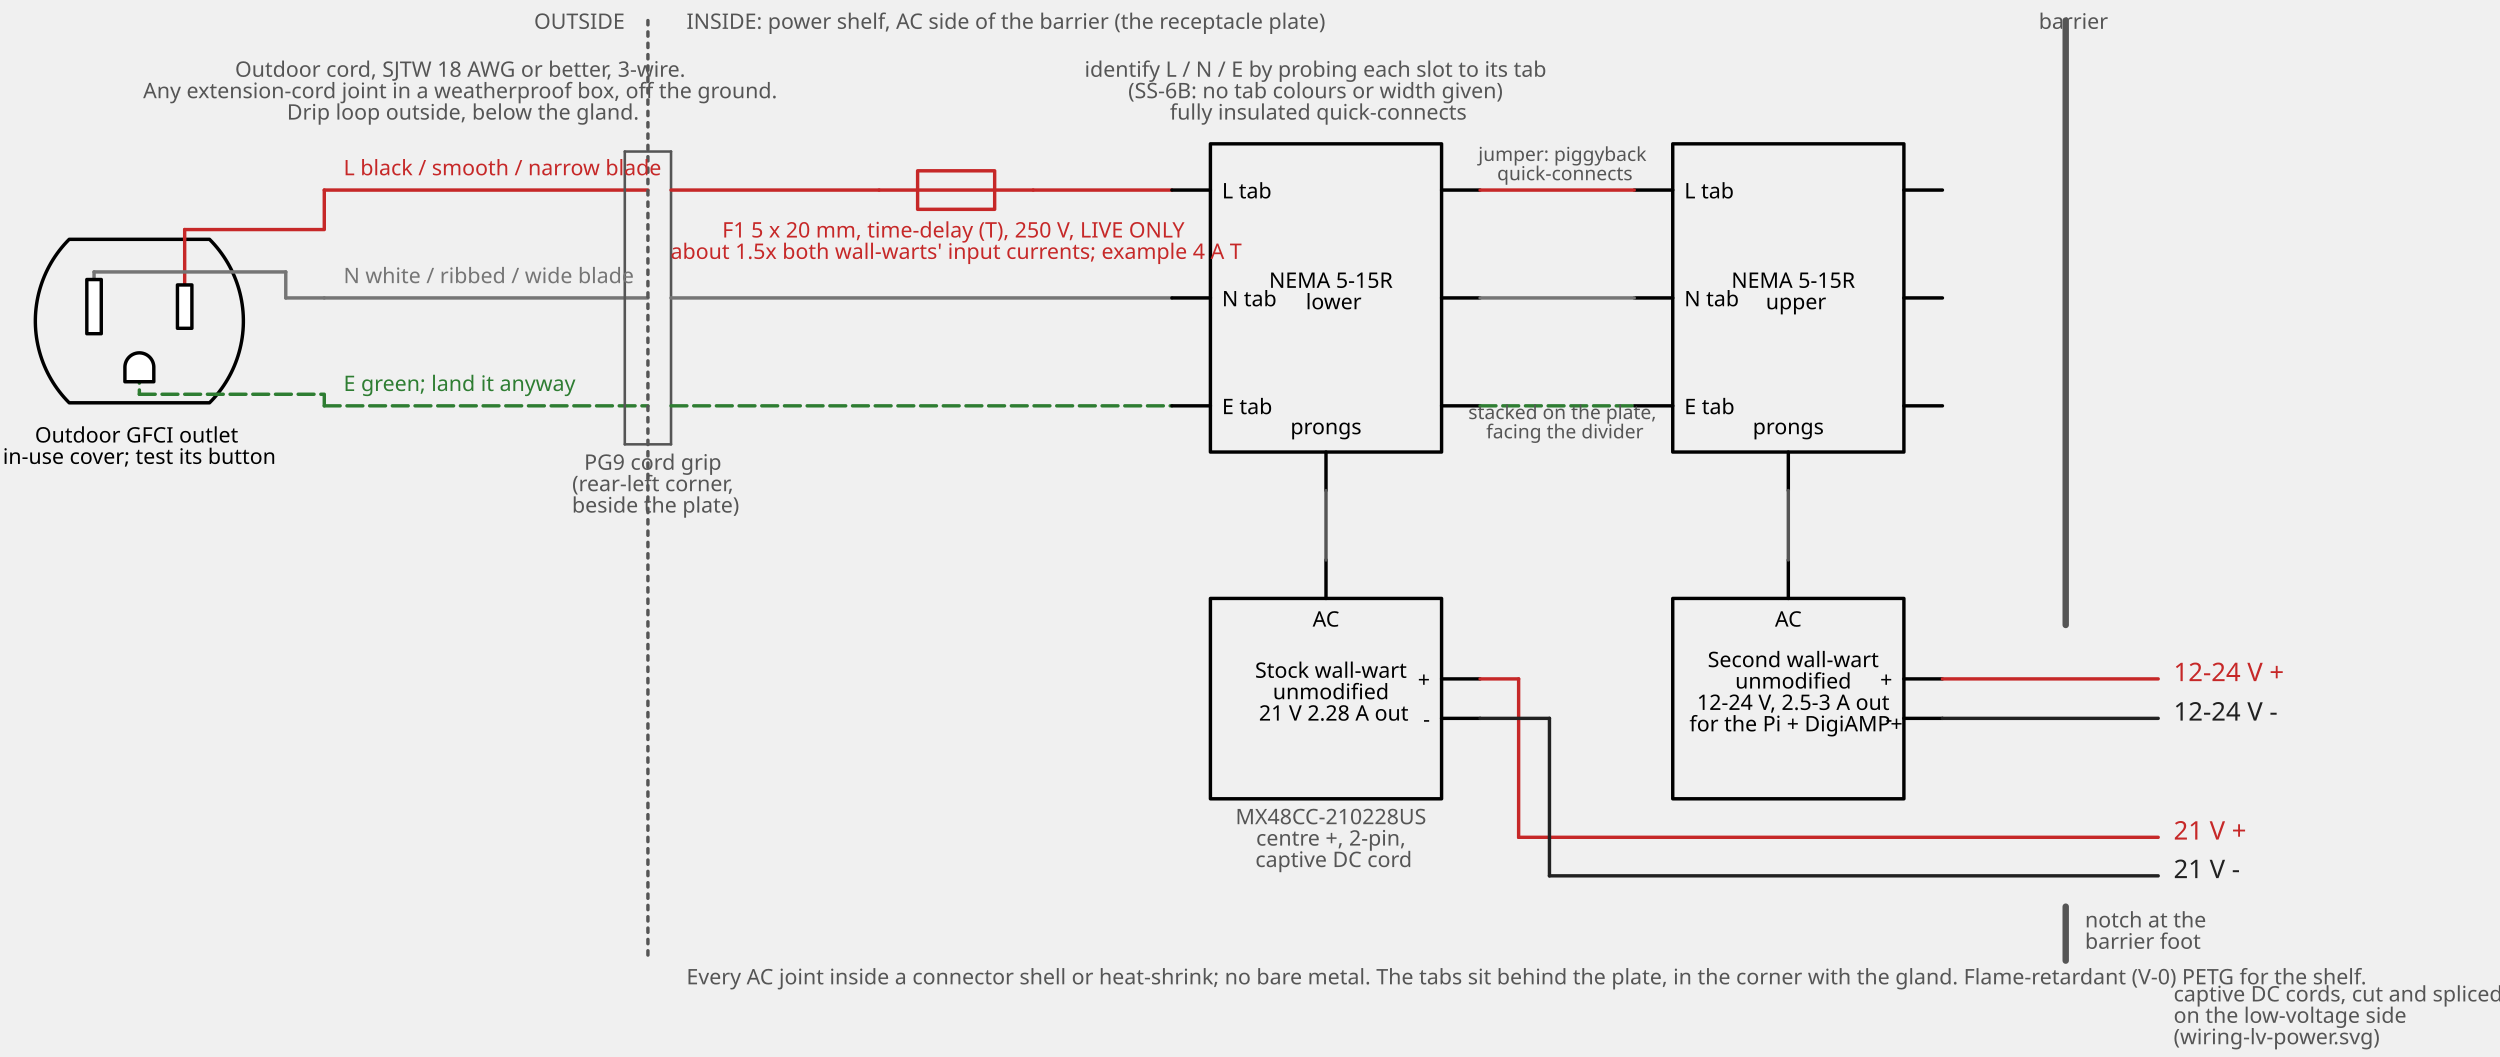
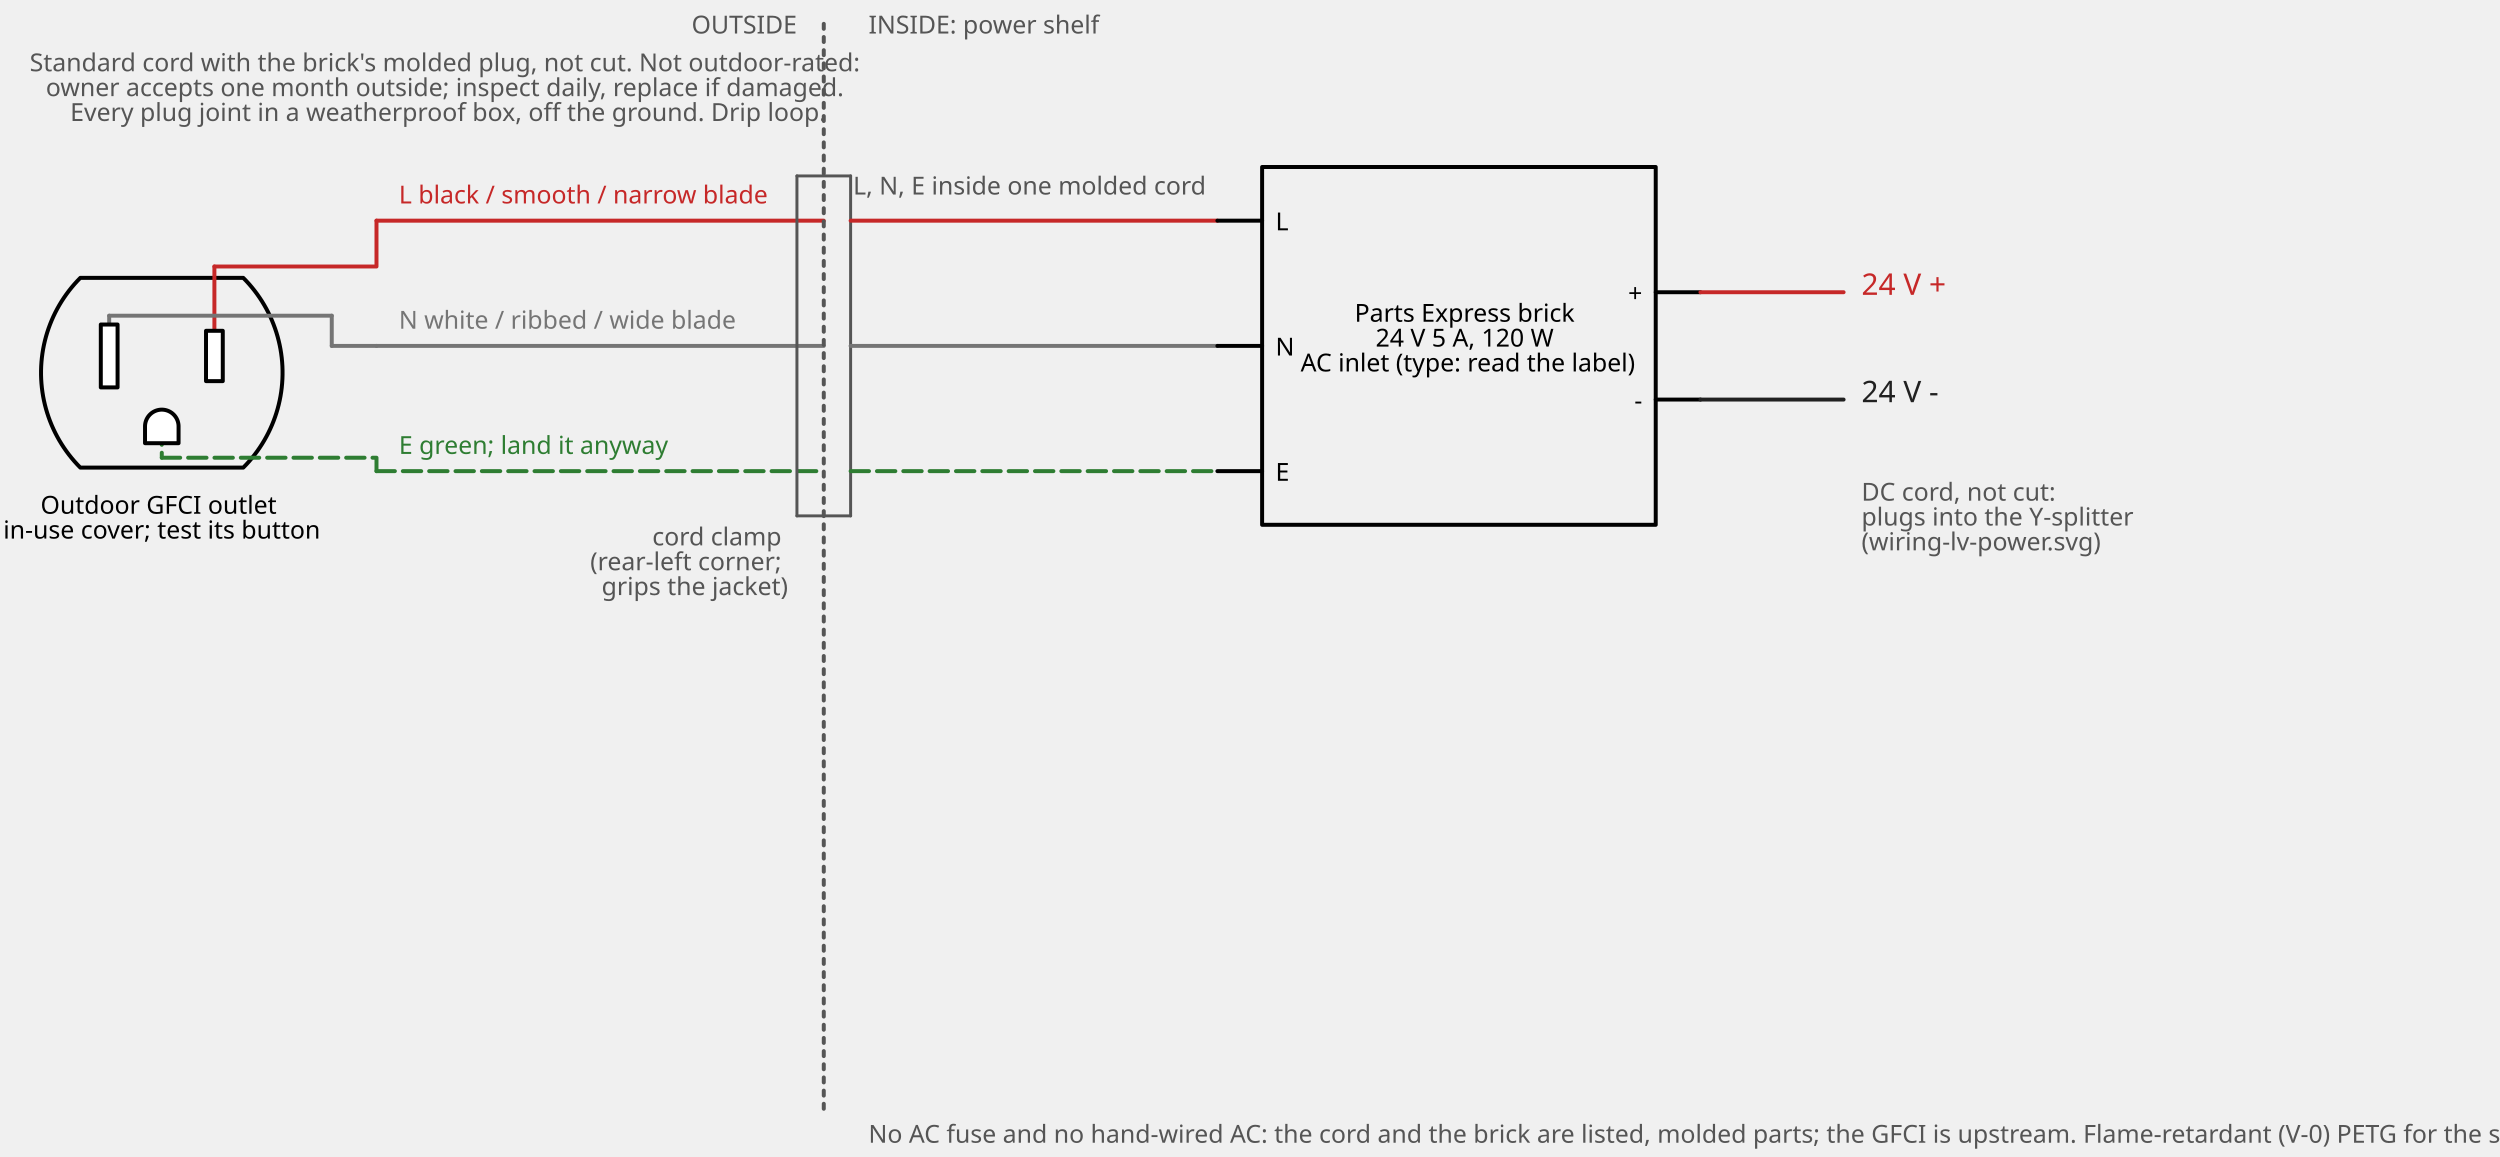
- <svg xmlns="http://www.w3.org/2000/svg" xml:lang="en" height="493.6pt" width="1168.01pt" viewBox="-65.11 -139.2 1168.01 493.6">
+ <svg xmlns="http://www.w3.org/2000/svg" xml:lang="en" height="465.6pt" width="1006.07pt" viewBox="-65.11 -139.2 1006.07 465.6">
  <polygon points="-32.784,-27.384 -33.988,-26.14 -35.152,-24.859 -36.274,-23.541 -37.353,-22.187 -38.388,-20.8 -39.379,-19.38 -40.323,-17.93 -41.22,-16.449 -42.07,-14.941 -42.871,-13.407 -43.622,-11.847 -44.322,-10.264 -44.972,-8.66 -45.57,-7.035 -46.115,-5.392 -46.608,-3.733 -47.047,-2.058 -47.432,-0.371 -47.763,1.328 -48.039,3.037 -48.26,4.754 -48.427,6.477 -48.538,8.204 -48.593,9.934 -48.593,11.666 -48.538,13.396 -48.427,15.123 -48.26,16.846 -48.039,18.563 -47.763,20.272 -47.432,21.971 -47.047,23.658 -46.608,25.333 -46.115,26.992 -45.57,28.635 -44.972,30.26 -44.322,31.864 -43.622,33.447 -42.871,35.007 -42.07,36.541 -41.22,38.049 -40.323,39.53 -39.379,40.98 -38.388,42.4 -37.353,43.787 -36.274,45.141 -35.152,46.459 -33.988,47.74 -32.784,48.984 32.784,48.984 33.988,47.74 35.152,46.459 36.274,45.141 37.353,43.787 38.388,42.4 39.379,40.98 40.323,39.53 41.22,38.049 42.07,36.541 42.871,35.007 43.622,33.447 44.322,31.864 44.972,30.26 45.57,28.635 46.115,26.992 46.608,25.333 47.047,23.658 47.432,21.971 47.763,20.272 48.039,18.563 48.26,16.846 48.427,15.123 48.538,13.396 48.593,11.666 48.593,9.934 48.538,8.204 48.427,6.477 48.26,4.754 48.039,3.037 47.763,1.328 47.432,-0.371 47.047,-2.058 46.608,-3.733 46.115,-5.392 45.57,-7.035 44.972,-8.66 44.322,-10.264 43.622,-11.847 42.871,-13.407 42.07,-14.941 41.22,-16.449 40.323,-17.93 39.379,-19.38 38.388,-20.8 37.353,-22.187 36.274,-23.541 35.152,-24.859 33.988,-26.14 32.784,-27.384 " style="stroke:black;fill:none;stroke-width:1.6;stroke-dasharray:-;stroke-linecap:round;stroke-linejoin:round;" />
  <path d="M 21.17,4.05 L 21.17,-13.95 L 21.17,-31.95" style="stroke:#c62828;fill:none;stroke-width:1.6;stroke-dasharray:-;stroke-linecap:round;stroke-linejoin:round;" />
  <path d="M 21.17,-31.95 L 86.4,-31.95 L 86.4,-50.4" style="stroke:#c62828;fill:none;stroke-width:1.6;stroke-dasharray:-;stroke-linecap:round;stroke-linejoin:round;" />
  <path d="M -21.17,4.05 L -21.17,-4.05 L -21.17,-12.15" style="stroke:#757575;fill:none;stroke-width:1.6;stroke-dasharray:-;stroke-linecap:round;stroke-linejoin:round;" />
  <path d="M -21.17,-12.15 L 23.615,-12.15 L 68.4,-12.15" style="stroke:#757575;fill:none;stroke-width:1.6;stroke-dasharray:-;stroke-linecap:round;stroke-linejoin:round;" />
  <path d="M 68.4,-12.15 L 68.4,-6.075 L 68.4,-0" style="stroke:#757575;fill:none;stroke-width:1.6;stroke-dasharray:-;stroke-linecap:round;stroke-linejoin:round;" />
  <path d="M 68.4,-0.0 L 77.4,-0 L 86.4,-0" style="stroke:#757575;fill:none;stroke-width:1.6;stroke-dasharray:-;stroke-linecap:round;stroke-linejoin:round;" />
  <path d="M 0.0,32.4 L -0,38.7 L -0,45" style="stroke:#2e7d32;fill:none;stroke-width:1.6;stroke-dasharray:7.4,3.2;stroke-linecap:round;stroke-linejoin:round;" />
  <path d="M -2.3145824503884972e-15,45.0 L 86.4,45 L 86.4,50.4" style="stroke:#2e7d32;fill:none;stroke-width:1.6;stroke-dasharray:7.4,3.2;stroke-linecap:round;stroke-linejoin:round;" />
-   <path d="M 86.4,-50.4 L 162,-50.4 L 237.6,-50.4" style="stroke:#c62828;fill:none;stroke-width:1.6;stroke-dasharray:-;stroke-linecap:round;stroke-linejoin:round;" />
-   <path d="M 86.4,-0.0 L 162,-0 L 237.6,-0" style="stroke:#757575;fill:none;stroke-width:1.6;stroke-dasharray:-;stroke-linecap:round;stroke-linejoin:round;" />
-   <path d="M 86.4,50.4 L 162,50.4 L 237.6,50.4" style="stroke:#2e7d32;fill:none;stroke-width:1.6;stroke-dasharray:7.4,3.2;stroke-linecap:round;stroke-linejoin:round;" />
-   <path d="M 237.6,-129.6 L 237.6,90 L 237.6,309.6" style="stroke:#555555;fill:none;stroke-width:1.6;stroke-dasharray:2,3.3;stroke-linecap:round;stroke-linejoin:round;" />
-   <path d="M 226.8,68.4 L 237.6,68.4 L 248.4,68.4" style="stroke:#555555;fill:none;stroke-width:1.2;stroke-dasharray:-;stroke-linecap:round;stroke-linejoin:round;" />
-   <path d="M 248.4,68.4 L 248.4,-0 L 248.4,-68.4" style="stroke:#555555;fill:none;stroke-width:1.2;stroke-dasharray:-;stroke-linecap:round;stroke-linejoin:round;" />
-   <path d="M 248.4,-68.4 L 237.6,-68.4 L 226.8,-68.4" style="stroke:#555555;fill:none;stroke-width:1.2;stroke-dasharray:-;stroke-linecap:round;stroke-linejoin:round;" />
-   <path d="M 226.8,-68.4 L 226.8,-0 L 226.8,68.4" style="stroke:#555555;fill:none;stroke-width:1.2;stroke-dasharray:-;stroke-linecap:round;stroke-linejoin:round;" />
-   <path d="M 248.4,-50.4 L 297,-50.4 L 345.6,-50.4" style="stroke:#c62828;fill:none;stroke-width:1.6;stroke-dasharray:-;stroke-linecap:round;stroke-linejoin:round;" />
-   <path d="M 345.6,-50.4 L 363.6,-50.4 L 363.6,-59.4 L 399.6,-59.4 L 399.6,-41.4 L 363.6,-41.4 L 363.6,-50.4 M 399.6,-50.4 L 417.6,-50.4" style="stroke:#c62828;fill:none;stroke-width:1.6;stroke-dasharray:-;stroke-linecap:round;stroke-linejoin:round;" />
-   <path d="M 363.6,-50.4 L 399.6,-50.4" style="stroke:#c62828;fill:none;stroke-width:1.6;stroke-dasharray:-;stroke-linecap:round;stroke-linejoin:round;" />
-   <path d="M 417.6,-50.4 L 450,-50.4 L 482.4,-50.4" style="stroke:#c62828;fill:none;stroke-width:1.6;stroke-dasharray:-;stroke-linecap:round;stroke-linejoin:round;" />
-   <path d="M 248.4,-0.0 L 365.4,-0 L 482.4,-0" style="stroke:#757575;fill:none;stroke-width:1.6;stroke-dasharray:-;stroke-linecap:round;stroke-linejoin:round;" />
-   <path d="M 248.4,50.4 L 365.4,50.4 L 482.4,50.4" style="stroke:#2e7d32;fill:none;stroke-width:1.6;stroke-dasharray:7.4,3.2;stroke-linecap:round;stroke-linejoin:round;" />
-   <path d="M 500.4,72.0 L 608.4,72 L 608.4,-72 L 500.4,-72 L 500.4,72" style="stroke:black;fill:none;stroke-width:1.6;stroke-dasharray:-;stroke-linecap:round;stroke-linejoin:round;" />
-   <path d="M 500.4,-50.4 L 482.4,-50.4" style="stroke:black;fill:none;stroke-width:1.6;stroke-dasharray:-;stroke-linecap:round;stroke-linejoin:round;" />
-   <path d="M 500.4,-0.0 L 482.4,-0" style="stroke:black;fill:none;stroke-width:1.6;stroke-dasharray:-;stroke-linecap:round;stroke-linejoin:round;" />
-   <path d="M 500.4,50.4 L 482.4,50.4" style="stroke:black;fill:none;stroke-width:1.6;stroke-dasharray:-;stroke-linecap:round;stroke-linejoin:round;" />
-   <path d="M 608.4,-50.4 L 626.4,-50.4" style="stroke:black;fill:none;stroke-width:1.6;stroke-dasharray:-;stroke-linecap:round;stroke-linejoin:round;" />
-   <path d="M 608.4,-0.0 L 626.4,-0" style="stroke:black;fill:none;stroke-width:1.6;stroke-dasharray:-;stroke-linecap:round;stroke-linejoin:round;" />
-   <path d="M 608.4,50.4 L 626.4,50.4" style="stroke:black;fill:none;stroke-width:1.6;stroke-dasharray:-;stroke-linecap:round;stroke-linejoin:round;" />
-   <path d="M 554.4,72.0 L 554.4,90" style="stroke:black;fill:none;stroke-width:1.6;stroke-dasharray:-;stroke-linecap:round;stroke-linejoin:round;" />
-   <path d="M 716.4,72.0 L 824.4,72 L 824.4,-72 L 716.4,-72 L 716.4,72" style="stroke:black;fill:none;stroke-width:1.6;stroke-dasharray:-;stroke-linecap:round;stroke-linejoin:round;" />
-   <path d="M 716.4,-50.4 L 698.4,-50.4" style="stroke:black;fill:none;stroke-width:1.6;stroke-dasharray:-;stroke-linecap:round;stroke-linejoin:round;" />
-   <path d="M 716.4,-0.0 L 698.4,-0" style="stroke:black;fill:none;stroke-width:1.6;stroke-dasharray:-;stroke-linecap:round;stroke-linejoin:round;" />
-   <path d="M 716.4,50.4 L 698.4,50.4" style="stroke:black;fill:none;stroke-width:1.6;stroke-dasharray:-;stroke-linecap:round;stroke-linejoin:round;" />
-   <path d="M 824.4,-50.4 L 842.4,-50.4" style="stroke:black;fill:none;stroke-width:1.6;stroke-dasharray:-;stroke-linecap:round;stroke-linejoin:round;" />
-   <path d="M 824.4,-0.0 L 842.4,-0" style="stroke:black;fill:none;stroke-width:1.6;stroke-dasharray:-;stroke-linecap:round;stroke-linejoin:round;" />
-   <path d="M 824.4,50.4 L 842.4,50.4" style="stroke:black;fill:none;stroke-width:1.6;stroke-dasharray:-;stroke-linecap:round;stroke-linejoin:round;" />
-   <path d="M 770.4,72.0 L 770.4,90" style="stroke:black;fill:none;stroke-width:1.6;stroke-dasharray:-;stroke-linecap:round;stroke-linejoin:round;" />
-   <path d="M 626.4,-50.4 L 662.4,-50.4 L 698.4,-50.4" style="stroke:#c62828;fill:none;stroke-width:1.6;stroke-dasharray:-;stroke-linecap:round;stroke-linejoin:round;" />
-   <path d="M 626.4,-0.0 L 662.4,-0 L 698.4,-0" style="stroke:#757575;fill:none;stroke-width:1.6;stroke-dasharray:-;stroke-linecap:round;stroke-linejoin:round;" />
-   <path d="M 626.4,50.4 L 662.4,50.4 L 698.4,50.4" style="stroke:#2e7d32;fill:none;stroke-width:1.6;stroke-dasharray:7.4,3.2;stroke-linecap:round;stroke-linejoin:round;" />
-   <path d="M 500.4,234.0 L 608.4,234 L 608.4,140.4 L 500.4,140.4 L 500.4,234" style="stroke:black;fill:none;stroke-width:1.6;stroke-dasharray:-;stroke-linecap:round;stroke-linejoin:round;" />
-   <path d="M 608.4,177.984 L 626.4,177.984" style="stroke:black;fill:none;stroke-width:1.6;stroke-dasharray:-;stroke-linecap:round;stroke-linejoin:round;" />
-   <path d="M 608.4,196.416 L 626.4,196.416" style="stroke:black;fill:none;stroke-width:1.6;stroke-dasharray:-;stroke-linecap:round;stroke-linejoin:round;" />
-   <path d="M 554.4,140.4 L 554.4,122.4" style="stroke:black;fill:none;stroke-width:1.6;stroke-dasharray:-;stroke-linecap:round;stroke-linejoin:round;" />
-   <path d="M 554.4,90.0 L 554.4,106.2 L 554.4,122.4" style="stroke:#555555;fill:none;stroke-width:1.6;stroke-dasharray:-;stroke-linecap:round;stroke-linejoin:round;" />
-   <path d="M 716.4,234.0 L 824.4,234 L 824.4,140.4 L 716.4,140.4 L 716.4,234" style="stroke:black;fill:none;stroke-width:1.6;stroke-dasharray:-;stroke-linecap:round;stroke-linejoin:round;" />
-   <path d="M 824.4,177.984 L 842.4,177.984" style="stroke:black;fill:none;stroke-width:1.6;stroke-dasharray:-;stroke-linecap:round;stroke-linejoin:round;" />
-   <path d="M 824.4,196.416 L 842.4,196.416" style="stroke:black;fill:none;stroke-width:1.6;stroke-dasharray:-;stroke-linecap:round;stroke-linejoin:round;" />
-   <path d="M 770.4,140.4 L 770.4,122.4" style="stroke:black;fill:none;stroke-width:1.6;stroke-dasharray:-;stroke-linecap:round;stroke-linejoin:round;" />
-   <path d="M 770.4,90.0 L 770.4,106.2 L 770.4,122.4" style="stroke:#555555;fill:none;stroke-width:1.6;stroke-dasharray:-;stroke-linecap:round;stroke-linejoin:round;" />
-   <path d="M 900.0,-129.6 L 900,11.592 L 900,152.784" style="stroke:#555555;fill:none;stroke-width:3;stroke-dasharray:-;stroke-linecap:round;stroke-linejoin:round;" />
-   <path d="M 900.0,284.4 L 900,297 L 900,309.6" style="stroke:#555555;fill:none;stroke-width:3;stroke-dasharray:-;stroke-linecap:round;stroke-linejoin:round;" />
-   <path d="M 842.4,177.984 L 892.8,177.984 L 943.2,177.984" style="stroke:#c62828;fill:none;stroke-width:1.6;stroke-dasharray:-;stroke-linecap:round;stroke-linejoin:round;" />
-   <path d="M 842.4,196.416 L 892.8,196.416 L 943.2,196.416" style="stroke:#212121;fill:none;stroke-width:1.6;stroke-dasharray:-;stroke-linecap:round;stroke-linejoin:round;" />
-   <path d="M 626.4,177.984 L 635.4,177.984 L 644.4,177.984" style="stroke:#c62828;fill:none;stroke-width:1.6;stroke-dasharray:-;stroke-linecap:round;stroke-linejoin:round;" />
-   <path d="M 644.4,177.984 L 644.4,214.992 L 644.4,252" style="stroke:#c62828;fill:none;stroke-width:1.6;stroke-dasharray:-;stroke-linecap:round;stroke-linejoin:round;" />
-   <path d="M 644.4,252.0 L 793.8,252 L 943.2,252" style="stroke:#c62828;fill:none;stroke-width:1.6;stroke-dasharray:-;stroke-linecap:round;stroke-linejoin:round;" />
-   <path d="M 626.4,196.416 L 642.6,196.416 L 658.8,196.416" style="stroke:#212121;fill:none;stroke-width:1.6;stroke-dasharray:-;stroke-linecap:round;stroke-linejoin:round;" />
-   <path d="M 658.8,196.416 L 658.8,233.208 L 658.8,270" style="stroke:#212121;fill:none;stroke-width:1.6;stroke-dasharray:-;stroke-linecap:round;stroke-linejoin:round;" />
-   <path d="M 658.8,270.0 L 801,270 L 943.2,270" style="stroke:#212121;fill:none;stroke-width:1.6;stroke-dasharray:-;stroke-linecap:round;stroke-linejoin:round;" />
+   <path d="M 86.4,-50.4 L 176.4,-50.4 L 266.4,-50.4" style="stroke:#c62828;fill:none;stroke-width:1.6;stroke-dasharray:-;stroke-linecap:round;stroke-linejoin:round;" />
+   <path d="M 86.4,-0.0 L 176.4,-0 L 266.4,-0" style="stroke:#757575;fill:none;stroke-width:1.6;stroke-dasharray:-;stroke-linecap:round;stroke-linejoin:round;" />
+   <path d="M 86.4,50.4 L 176.4,50.4 L 266.4,50.4" style="stroke:#2e7d32;fill:none;stroke-width:1.6;stroke-dasharray:7.4,3.2;stroke-linecap:round;stroke-linejoin:round;" />
+   <path d="M 266.4,-129.6 L 266.4,90 L 266.4,309.6" style="stroke:#555555;fill:none;stroke-width:1.6;stroke-dasharray:2,3.3;stroke-linecap:round;stroke-linejoin:round;" />
+   <path d="M 255.6,68.4 L 266.4,68.4 L 277.2,68.4" style="stroke:#555555;fill:none;stroke-width:1.2;stroke-dasharray:-;stroke-linecap:round;stroke-linejoin:round;" />
+   <path d="M 277.2,68.4 L 277.2,-0 L 277.2,-68.4" style="stroke:#555555;fill:none;stroke-width:1.2;stroke-dasharray:-;stroke-linecap:round;stroke-linejoin:round;" />
+   <path d="M 277.2,-68.4 L 266.4,-68.4 L 255.6,-68.4" style="stroke:#555555;fill:none;stroke-width:1.2;stroke-dasharray:-;stroke-linecap:round;stroke-linejoin:round;" />
+   <path d="M 255.6,-68.4 L 255.6,-0 L 255.6,68.4" style="stroke:#555555;fill:none;stroke-width:1.2;stroke-dasharray:-;stroke-linecap:round;stroke-linejoin:round;" />
+   <path d="M 277.2,-50.4 L 351,-50.4 L 424.8,-50.4" style="stroke:#c62828;fill:none;stroke-width:1.6;stroke-dasharray:-;stroke-linecap:round;stroke-linejoin:round;" />
+   <path d="M 277.2,-0.0 L 351,-0 L 424.8,-0" style="stroke:#757575;fill:none;stroke-width:1.6;stroke-dasharray:-;stroke-linecap:round;stroke-linejoin:round;" />
+   <path d="M 277.2,50.4 L 351,50.4 L 424.8,50.4" style="stroke:#2e7d32;fill:none;stroke-width:1.6;stroke-dasharray:7.4,3.2;stroke-linecap:round;stroke-linejoin:round;" />
+   <path d="M 442.8,72.0 L 601.2,72 L 601.2,-72 L 442.8,-72 L 442.8,72" style="stroke:black;fill:none;stroke-width:1.6;stroke-dasharray:-;stroke-linecap:round;stroke-linejoin:round;" />
+   <path d="M 442.8,-50.4 L 424.8,-50.4" style="stroke:black;fill:none;stroke-width:1.6;stroke-dasharray:-;stroke-linecap:round;stroke-linejoin:round;" />
+   <path d="M 442.8,-0.0 L 424.8,-0" style="stroke:black;fill:none;stroke-width:1.6;stroke-dasharray:-;stroke-linecap:round;stroke-linejoin:round;" />
+   <path d="M 442.8,50.4 L 424.8,50.4" style="stroke:black;fill:none;stroke-width:1.6;stroke-dasharray:-;stroke-linecap:round;stroke-linejoin:round;" />
+   <path d="M 601.2,-21.6 L 619.2,-21.6" style="stroke:black;fill:none;stroke-width:1.6;stroke-dasharray:-;stroke-linecap:round;stroke-linejoin:round;" />
+   <path d="M 601.2,21.6 L 619.2,21.6" style="stroke:black;fill:none;stroke-width:1.6;stroke-dasharray:-;stroke-linecap:round;stroke-linejoin:round;" />
+   <path d="M 619.2,-21.6 L 648,-21.6 L 676.8,-21.6" style="stroke:#c62828;fill:none;stroke-width:1.6;stroke-dasharray:-;stroke-linecap:round;stroke-linejoin:round;" />
+   <path d="M 619.2,21.6 L 648,21.6 L 676.8,21.6" style="stroke:#212121;fill:none;stroke-width:1.6;stroke-dasharray:-;stroke-linecap:round;stroke-linejoin:round;" />
  <polygon points="-24.545,-8.606 -24.545,16.706 -17.795,16.706 -17.795,-8.606 " style="stroke:black;fill:white;stroke-width:1.6;stroke-dasharray:-;stroke-linecap:round;stroke-linejoin:round;" />
  <polygon points="24.545,-6.075 24.545,14.175 17.795,14.175 17.795,-6.075 " style="stroke:black;fill:white;stroke-width:1.6;stroke-dasharray:-;stroke-linecap:round;stroke-linejoin:round;" />
  <polygon points="-6.75,32.4 -6.75,39.15 6.75,39.15 6.75,32.4 6.75,32.4 6.736,31.968 6.695,31.537 6.626,31.11 6.529,30.688 6.406,30.273 6.257,29.867 6.082,29.471 5.881,29.088 5.657,28.718 5.41,28.363 5.14,28.024 4.849,27.704 4.538,27.403 4.209,27.123 3.862,26.864 3.499,26.628 3.122,26.415 2.732,26.228 2.331,26.065 1.921,25.929 1.502,25.819 1.077,25.737 0.648,25.681 0.216,25.653 -0.216,25.653 -0.648,25.681 -1.077,25.737 -1.502,25.819 -1.921,25.929 -2.331,26.065 -2.732,26.228 -3.122,26.415 -3.499,26.628 -3.862,26.864 -4.209,27.123 -4.538,27.403 -4.849,27.704 -5.14,28.024 -5.41,28.363 -5.657,28.718 -5.881,29.088 -6.082,29.471 -6.257,29.867 -6.406,30.273 -6.529,30.688 -6.626,31.11 -6.695,31.537 -6.736,31.968 -6.75,32.4 " style="stroke:black;fill:white;stroke-width:1.6;stroke-dasharray:-;stroke-linecap:round;stroke-linejoin:round;" />
  <text x="0.0" y="49.784" dominant-baseline="hanging" fill="black" font-size="10" font-family="sans" text-anchor="middle">
    <tspan x="0.0" dy="10">Outdoor GFCI outlet</tspan>
    <tspan x="0.0" dy="10">in-use cover; test its button</tspan>
  </text>
  <text x="95.4" y="-71.2" dominant-baseline="central" fill="#c62828" font-size="10" font-family="sans" text-anchor="start">
    <tspan x="95.4" dy="10">L  black / smooth / narrow blade</tspan>
  </text>
  <text x="95.4" y="-20.8" dominant-baseline="central" fill="#757575" font-size="10" font-family="sans" text-anchor="start">
    <tspan x="95.4" dy="10">N  white / ribbed / wide blade</tspan>
  </text>
  <text x="95.4" y="29.6" dominant-baseline="central" fill="#2e7d32" font-size="10" font-family="sans" text-anchor="start">
    <tspan x="95.4" dy="10">E  green; land it anyway</tspan>
  </text>
-   <text x="151.2" y="-117.2" dominant-baseline="central" fill="#555555" font-size="10" font-family="sans" text-anchor="middle">
-     <tspan x="151.2" dy="10">Outdoor cord, SJTW 18 AWG or better, 3-wire.</tspan>
-     <tspan x="151.2" dy="10">Any extension-cord joint in a weatherproof box, off the ground.</tspan>
-     <tspan x="151.2" dy="10">Drip loop outside, below the gland.</tspan>
+   <text x="115.2" y="-124.4" dominant-baseline="central" fill="#555555" font-size="10" font-family="sans" text-anchor="middle">
+     <tspan x="115.2" dy="10">Standard cord with the brick's molded plug, not cut. Not outdoor-rated:</tspan>
+     <tspan x="115.2" dy="10">owner accepts one month outside; inspect daily, replace if damaged.</tspan>
+     <tspan x="115.2" dy="10">Every plug joint in a weatherproof box, off the ground. Drip loop.</tspan>
  </text>
-   <text x="241.2" y="66.4" dominant-baseline="central" fill="#555555" font-size="10" font-family="sans" text-anchor="middle">
-     <tspan x="241.2" dy="10">PG9 cord grip</tspan>
-     <tspan x="241.2" dy="10">(rear-left corner,</tspan>
-     <tspan x="241.2" dy="10">beside the plate)</tspan>
+   <text x="252.0" y="66.4" dominant-baseline="central" fill="#555555" font-size="10" font-family="sans" text-anchor="end">
+     <tspan x="252.0" dy="10">cord clamp</tspan>
+     <tspan x="252.0" dy="10">(rear-left corner;</tspan>
+     <tspan x="252.0" dy="10">grips the jacket)</tspan>
  </text>
-   <text x="226.8" y="-139.6" dominant-baseline="central" fill="#555555" font-size="10" font-family="sans" text-anchor="end">
-     <tspan x="226.8" dy="10">OUTSIDE</tspan>
+   <text x="255.6" y="-139.6" dominant-baseline="central" fill="#555555" font-size="10" font-family="sans" text-anchor="end">
+     <tspan x="255.6" dy="10">OUTSIDE</tspan>
  </text>
-   <text x="255.6" y="-139.6" dominant-baseline="central" fill="#555555" font-size="10" font-family="sans" text-anchor="start">
-     <tspan x="255.6" dy="10">INSIDE: power shelf, AC side of the barrier (the receptacle plate)</tspan>
+   <text x="284.4" y="-139.6" dominant-baseline="central" fill="#555555" font-size="10" font-family="sans" text-anchor="start">
+     <tspan x="284.4" dy="10">INSIDE: power shelf</tspan>
  </text>
-   <text x="381.6" y="-46" dominant-baseline="hanging" fill="#c62828" font-size="10" font-family="sans" text-anchor="middle">
-     <tspan x="381.6" dy="10">F1  5 x 20 mm, time-delay (T), 250 V, LIVE ONLY</tspan>
-     <tspan x="381.6" dy="10">about 1.5x both wall-warts' input currents; example 4 A T</tspan>
+   <text x="349.2" y="-74.8" dominant-baseline="central" fill="#555555" font-size="10" font-family="sans" text-anchor="middle">
+     <tspan x="349.2" dy="10">L, N, E inside one molded cord</tspan>
  </text>
-   <text x="505.8" y="-60.4" dominant-baseline="central" fill="black" font-size="10" font-family="sans" text-anchor="start">
-     <tspan x="505.8" dy="10">L tab</tspan>
+   <text x="448.2" y="-60.4" dominant-baseline="central" fill="black" font-size="10" font-family="sans" text-anchor="start">
+     <tspan x="448.2" dy="10">L</tspan>
  </text>
-   <text x="505.8" y="-10.0" dominant-baseline="central" fill="black" font-size="10" font-family="sans" text-anchor="start">
-     <tspan x="505.8" dy="10">N tab</tspan>
+   <text x="448.2" y="-10.0" dominant-baseline="central" fill="black" font-size="10" font-family="sans" text-anchor="start">
+     <tspan x="448.2" dy="10">N</tspan>
  </text>
-   <text x="505.8" y="40.4" dominant-baseline="central" fill="black" font-size="10" font-family="sans" text-anchor="start">
-     <tspan x="505.8" dy="10">E tab</tspan>
+   <text x="448.2" y="40.4" dominant-baseline="central" fill="black" font-size="10" font-family="sans" text-anchor="start">
+     <tspan x="448.2" dy="10">E</tspan>
  </text>
-   <text x="554.4" y="56.6" dominant-baseline="ideographic" fill="black" font-size="10" font-family="sans" text-anchor="middle">
-     <tspan x="554.4" dy="10">prongs</tspan>
+   <text x="595.8" y="-31.6" dominant-baseline="central" fill="black" font-size="10" font-family="sans" text-anchor="end">
+     <tspan x="595.8" dy="10">+</tspan>
  </text>
-   <text x="558.0" y="-18.6" dominant-baseline="central" fill="black" font-size="10" font-family="sans" text-anchor="middle">
-     <tspan x="558.0" dy="10">NEMA 5-15R</tspan>
-     <tspan x="558.0" dy="10">lower</tspan>
+   <text x="595.8" y="11.6" dominant-baseline="central" fill="black" font-size="10" font-family="sans" text-anchor="end">
+     <tspan x="595.8" dy="10">-</tspan>
  </text>
-   <text x="550.8" y="-117.2" dominant-baseline="central" fill="#555555" font-size="10" font-family="sans" text-anchor="middle">
-     <tspan x="550.8" dy="10">identify L / N / E by probing each slot to its tab</tspan>
-     <tspan x="550.8" dy="10">(SS-6B: no tab colours or width given)</tspan>
-     <tspan x="550.8" dy="10">fully insulated quick-connects</tspan>
+   <text x="525.6" y="-23.6" dominant-baseline="central" fill="black" font-size="10" font-family="sans" text-anchor="middle">
+     <tspan x="525.6" dy="10">Parts Express brick</tspan>
+     <tspan x="525.6" dy="10">24 V 5 A, 120 W</tspan>
+     <tspan x="525.6" dy="10">AC inlet (type: read the label)</tspan>
  </text>
-   <text x="721.8" y="-60.4" dominant-baseline="central" fill="black" font-size="10" font-family="sans" text-anchor="start">
-     <tspan x="721.8" dy="10">L tab</tspan>
+   <text x="684" y="-37.2" dominant-baseline="central" fill="#c62828" font-size="12" font-family="sans" text-anchor="start">
+     <tspan x="684" dy="12">24 V +</tspan>
  </text>
-   <text x="721.8" y="-10.0" dominant-baseline="central" fill="black" font-size="10" font-family="sans" text-anchor="start">
-     <tspan x="721.8" dy="10">N tab</tspan>
+   <text x="684" y="6" dominant-baseline="central" fill="#212121" font-size="12" font-family="sans" text-anchor="start">
+     <tspan x="684" dy="12">24 V -</tspan>
  </text>
-   <text x="721.8" y="40.4" dominant-baseline="central" fill="black" font-size="10" font-family="sans" text-anchor="start">
-     <tspan x="721.8" dy="10">E tab</tspan>
+   <text x="684" y="48.4" dominant-baseline="central" fill="#555555" font-size="10" font-family="sans" text-anchor="start">
+     <tspan x="684" dy="10">DC cord, not cut:</tspan>
+     <tspan x="684" dy="10">plugs into the Y-splitter</tspan>
+     <tspan x="684" dy="10">(wiring-lv-power.svg)</tspan>
  </text>
-   <text x="770.4" y="56.6" dominant-baseline="ideographic" fill="black" font-size="10" font-family="sans" text-anchor="middle">
-     <tspan x="770.4" dy="10">prongs</tspan>
-   </text>
-   <text x="774.0" y="-18.6" dominant-baseline="central" fill="black" font-size="10" font-family="sans" text-anchor="middle">
-     <tspan x="774.0" dy="10">NEMA 5-15R</tspan>
-     <tspan x="774.0" dy="10">upper</tspan>
-   </text>
-   <text x="666.0" y="-76.5" dominant-baseline="central" fill="#555555" font-size="9" font-family="sans" text-anchor="middle">
-     <tspan x="666.0" dy="9">jumper: piggyback</tspan>
-     <tspan x="666.0" dy="9">quick-connects</tspan>
-   </text>
-   <text x="666.0" y="44.1" dominant-baseline="central" fill="#555555" font-size="9" font-family="sans" text-anchor="middle">
-     <tspan x="666.0" dy="9">stacked on the plate,</tspan>
-     <tspan x="666.0" dy="9">facing the divider</tspan>
-   </text>
-   <text x="603.0" y="167.984" dominant-baseline="central" fill="black" font-size="10" font-family="sans" text-anchor="end">
-     <tspan x="603.0" dy="10">+</tspan>
-   </text>
-   <text x="603.0" y="186.416" dominant-baseline="central" fill="black" font-size="10" font-family="sans" text-anchor="end">
-     <tspan x="603.0" dy="10">-</tspan>
-   </text>
-   <text x="554.4" y="135.8" dominant-baseline="hanging" fill="black" font-size="10" font-family="sans" text-anchor="middle">
-     <tspan x="554.4" dy="10">AC</tspan>
-   </text>
-   <text x="558.0" y="163.6" dominant-baseline="central" fill="black" font-size="10" font-family="sans" text-anchor="middle">
-     <tspan x="558.0" dy="10">Stock wall-wart</tspan>
-     <tspan x="558.0" dy="10">unmodified</tspan>
-     <tspan x="558.0" dy="10">21 V 2.28 A out</tspan>
-   </text>
-   <text x="558.0" y="232.0" dominant-baseline="central" fill="#555555" font-size="10" font-family="sans" text-anchor="middle">
-     <tspan x="558.0" dy="10">MX48CC-210228US</tspan>
-     <tspan x="558.0" dy="10">centre +, 2-pin,</tspan>
-     <tspan x="558.0" dy="10">captive DC cord</tspan>
-   </text>
-   <text x="819.0" y="167.984" dominant-baseline="central" fill="black" font-size="10" font-family="sans" text-anchor="end">
-     <tspan x="819.0" dy="10">+</tspan>
-   </text>
-   <text x="819.0" y="186.416" dominant-baseline="central" fill="black" font-size="10" font-family="sans" text-anchor="end">
-     <tspan x="819.0" dy="10">-</tspan>
-   </text>
-   <text x="770.4" y="135.8" dominant-baseline="hanging" fill="black" font-size="10" font-family="sans" text-anchor="middle">
-     <tspan x="770.4" dy="10">AC</tspan>
-   </text>
-   <text x="774.0" y="158.6" dominant-baseline="central" fill="black" font-size="10" font-family="sans" text-anchor="middle">
-     <tspan x="774.0" dy="10">Second wall-wart</tspan>
-     <tspan x="774.0" dy="10">unmodified</tspan>
-     <tspan x="774.0" dy="10">12-24 V, 2.5-3 A out</tspan>
-     <tspan x="774.0" dy="10">for the Pi + DigiAMP+</tspan>
-   </text>
-   <text x="903.6" y="-139.6" dominant-baseline="central" fill="#555555" font-size="10" font-family="sans" text-anchor="middle">
-     <tspan x="903.6" dy="10">barrier</tspan>
-   </text>
-   <text x="909.0" y="280.2" dominant-baseline="central" fill="#555555" font-size="10" font-family="sans" text-anchor="start">
-     <tspan x="909.0" dy="10">notch at the</tspan>
-     <tspan x="909.0" dy="10">barrier foot</tspan>
-   </text>
-   <text x="950.4" y="162.384" dominant-baseline="central" fill="#c62828" font-size="12" font-family="sans" text-anchor="start">
-     <tspan x="950.4" dy="12">12-24 V +</tspan>
-   </text>
-   <text x="950.4" y="180.816" dominant-baseline="central" fill="#212121" font-size="12" font-family="sans" text-anchor="start">
-     <tspan x="950.4" dy="12">12-24 V -</tspan>
-   </text>
-   <text x="950.4" y="236.4" dominant-baseline="central" fill="#c62828" font-size="12" font-family="sans" text-anchor="start">
-     <tspan x="950.4" dy="12">21 V +</tspan>
-   </text>
-   <text x="950.4" y="254.4" dominant-baseline="central" fill="#212121" font-size="12" font-family="sans" text-anchor="start">
-     <tspan x="950.4" dy="12">21 V -</tspan>
-   </text>
-   <text x="950.4" y="314.8" dominant-baseline="central" fill="#555555" font-size="10" font-family="sans" text-anchor="start">
-     <tspan x="950.4" dy="10">captive DC cords, cut and spliced</tspan>
-     <tspan x="950.4" dy="10">on the low-voltage side</tspan>
-     <tspan x="950.4" dy="10">(wiring-lv-power.svg)</tspan>
-   </text>
-   <text x="255.6" y="306.8" dominant-baseline="central" fill="#555555" font-size="10" font-family="sans" text-anchor="start">
-     <tspan x="255.6" dy="10">Every AC joint inside a connector shell or heat-shrink; no bare metal. The tabs sit behind the plate, in the corner with the gland. Flame-retardant (V-0) PETG for the shelf.</tspan>
+   <text x="284.4" y="306.8" dominant-baseline="central" fill="#555555" font-size="10" font-family="sans" text-anchor="start">
+     <tspan x="284.4" dy="10">No AC fuse and no hand-wired AC: the cord and the brick are listed, molded parts; the GFCI is upstream. Flame-retardant (V-0) PETG for the shelf.</tspan>
  </text>
</svg>
